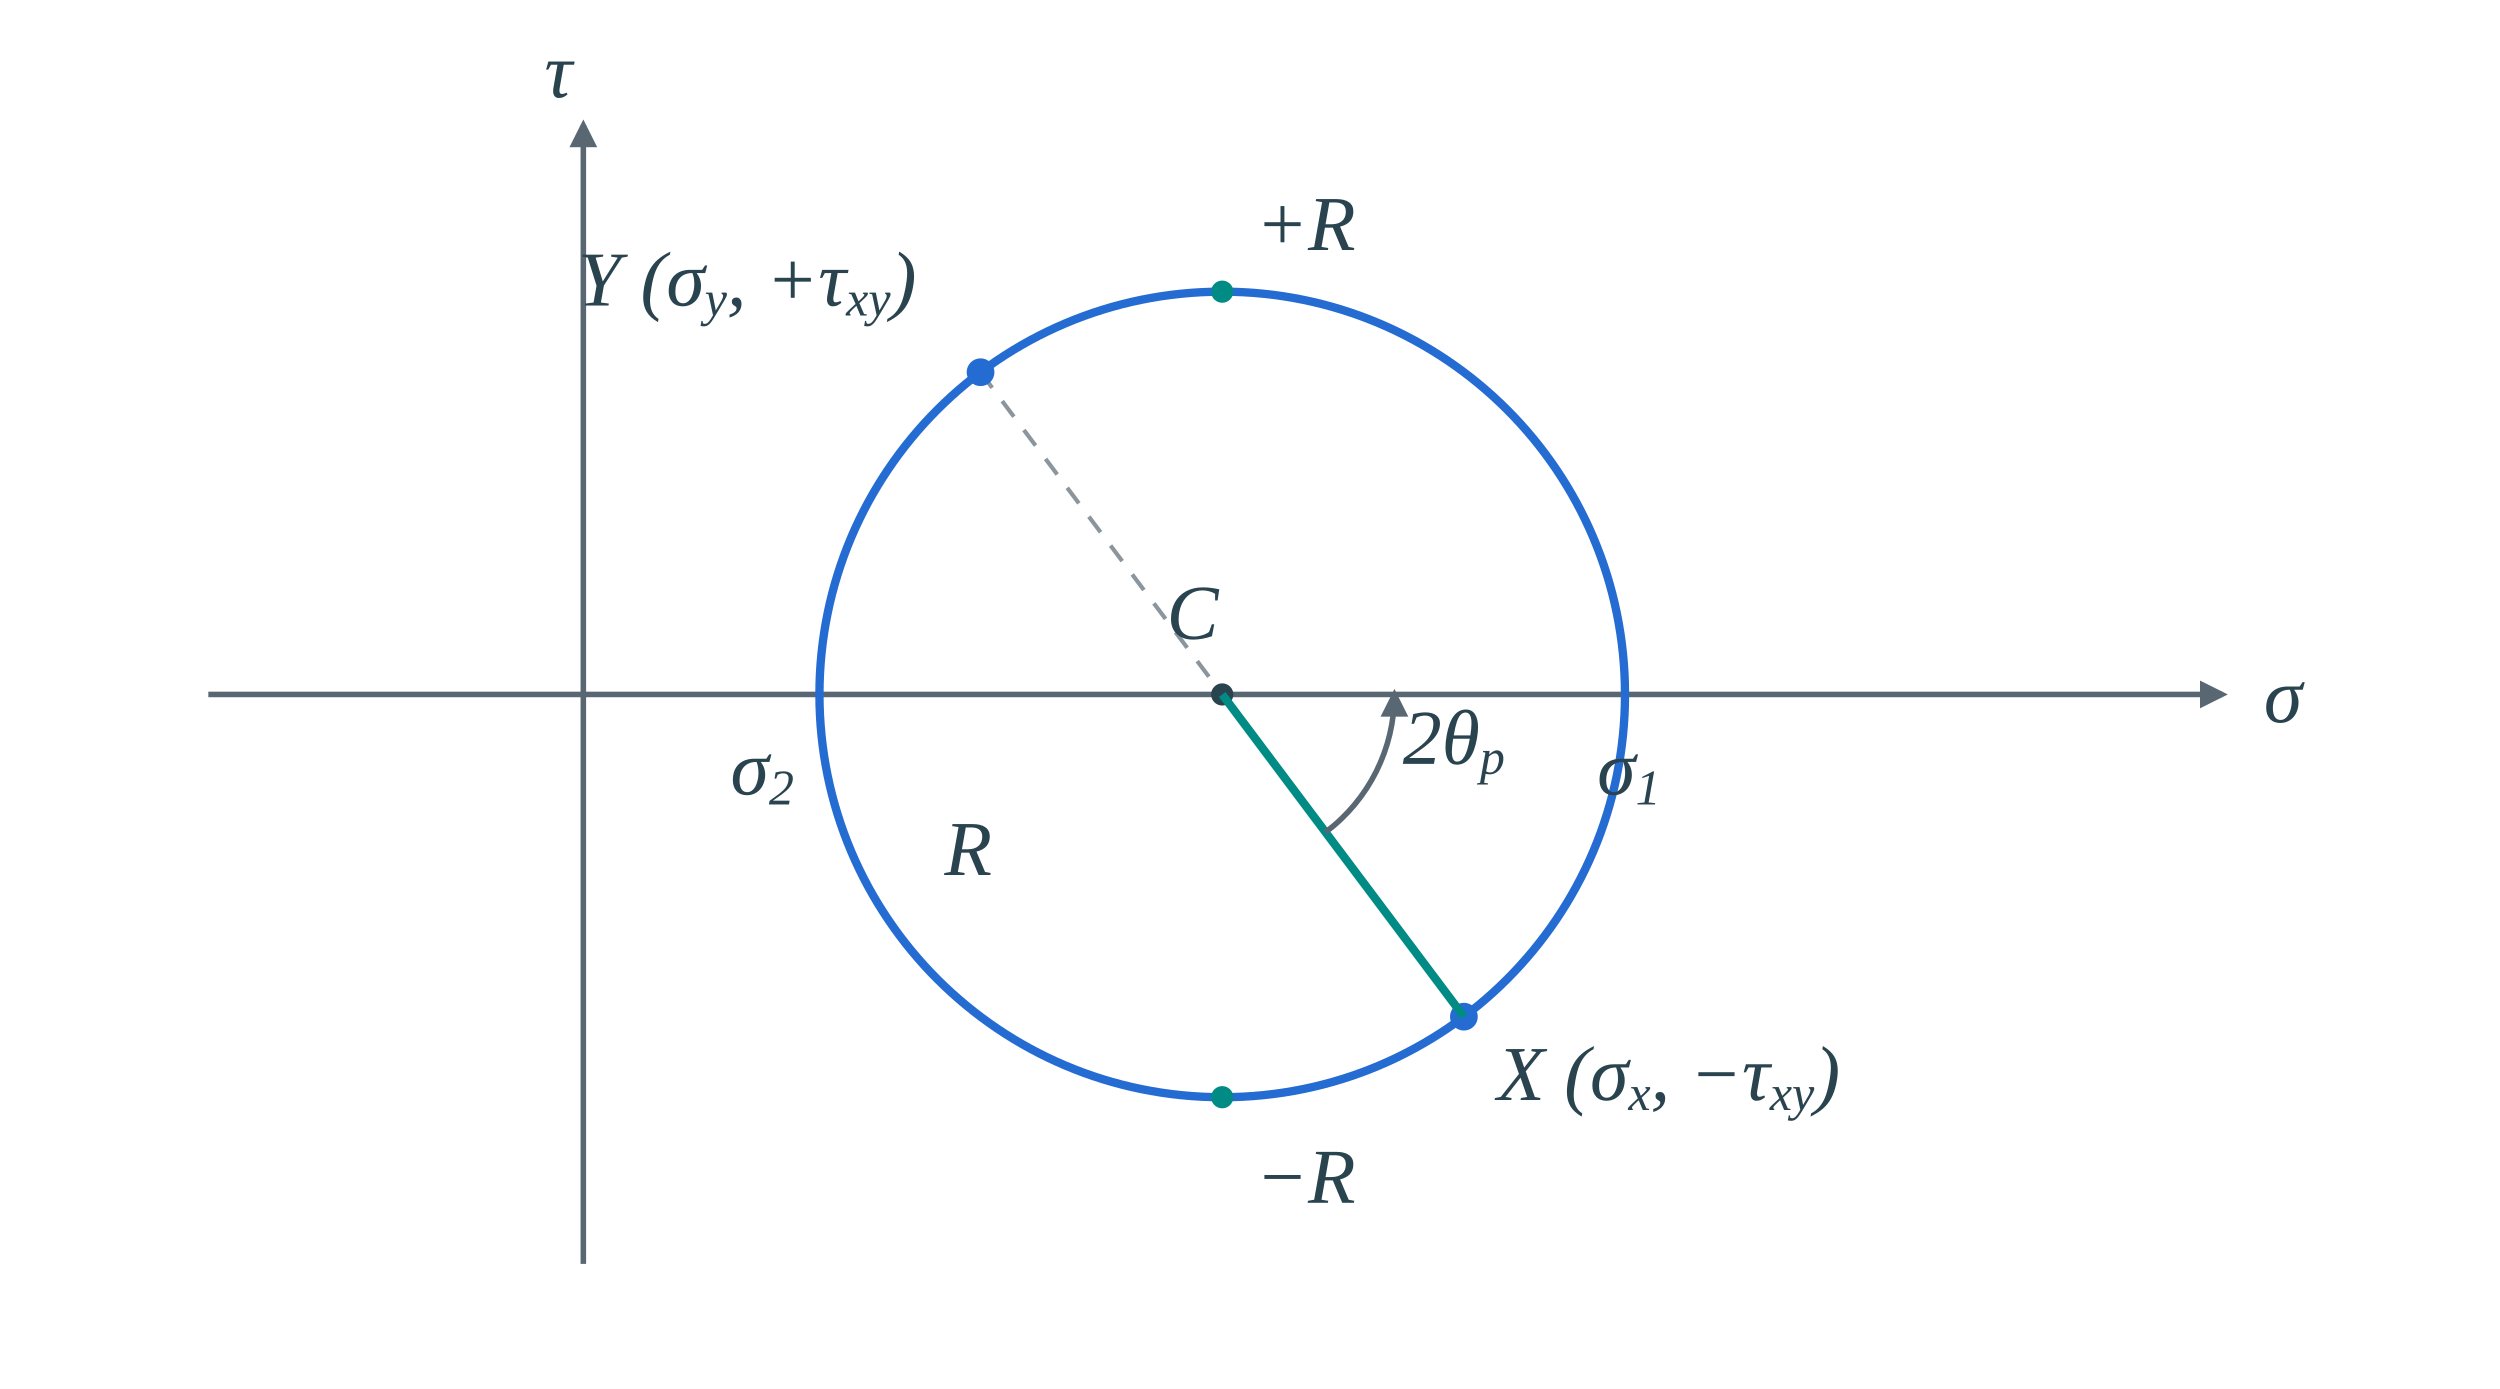
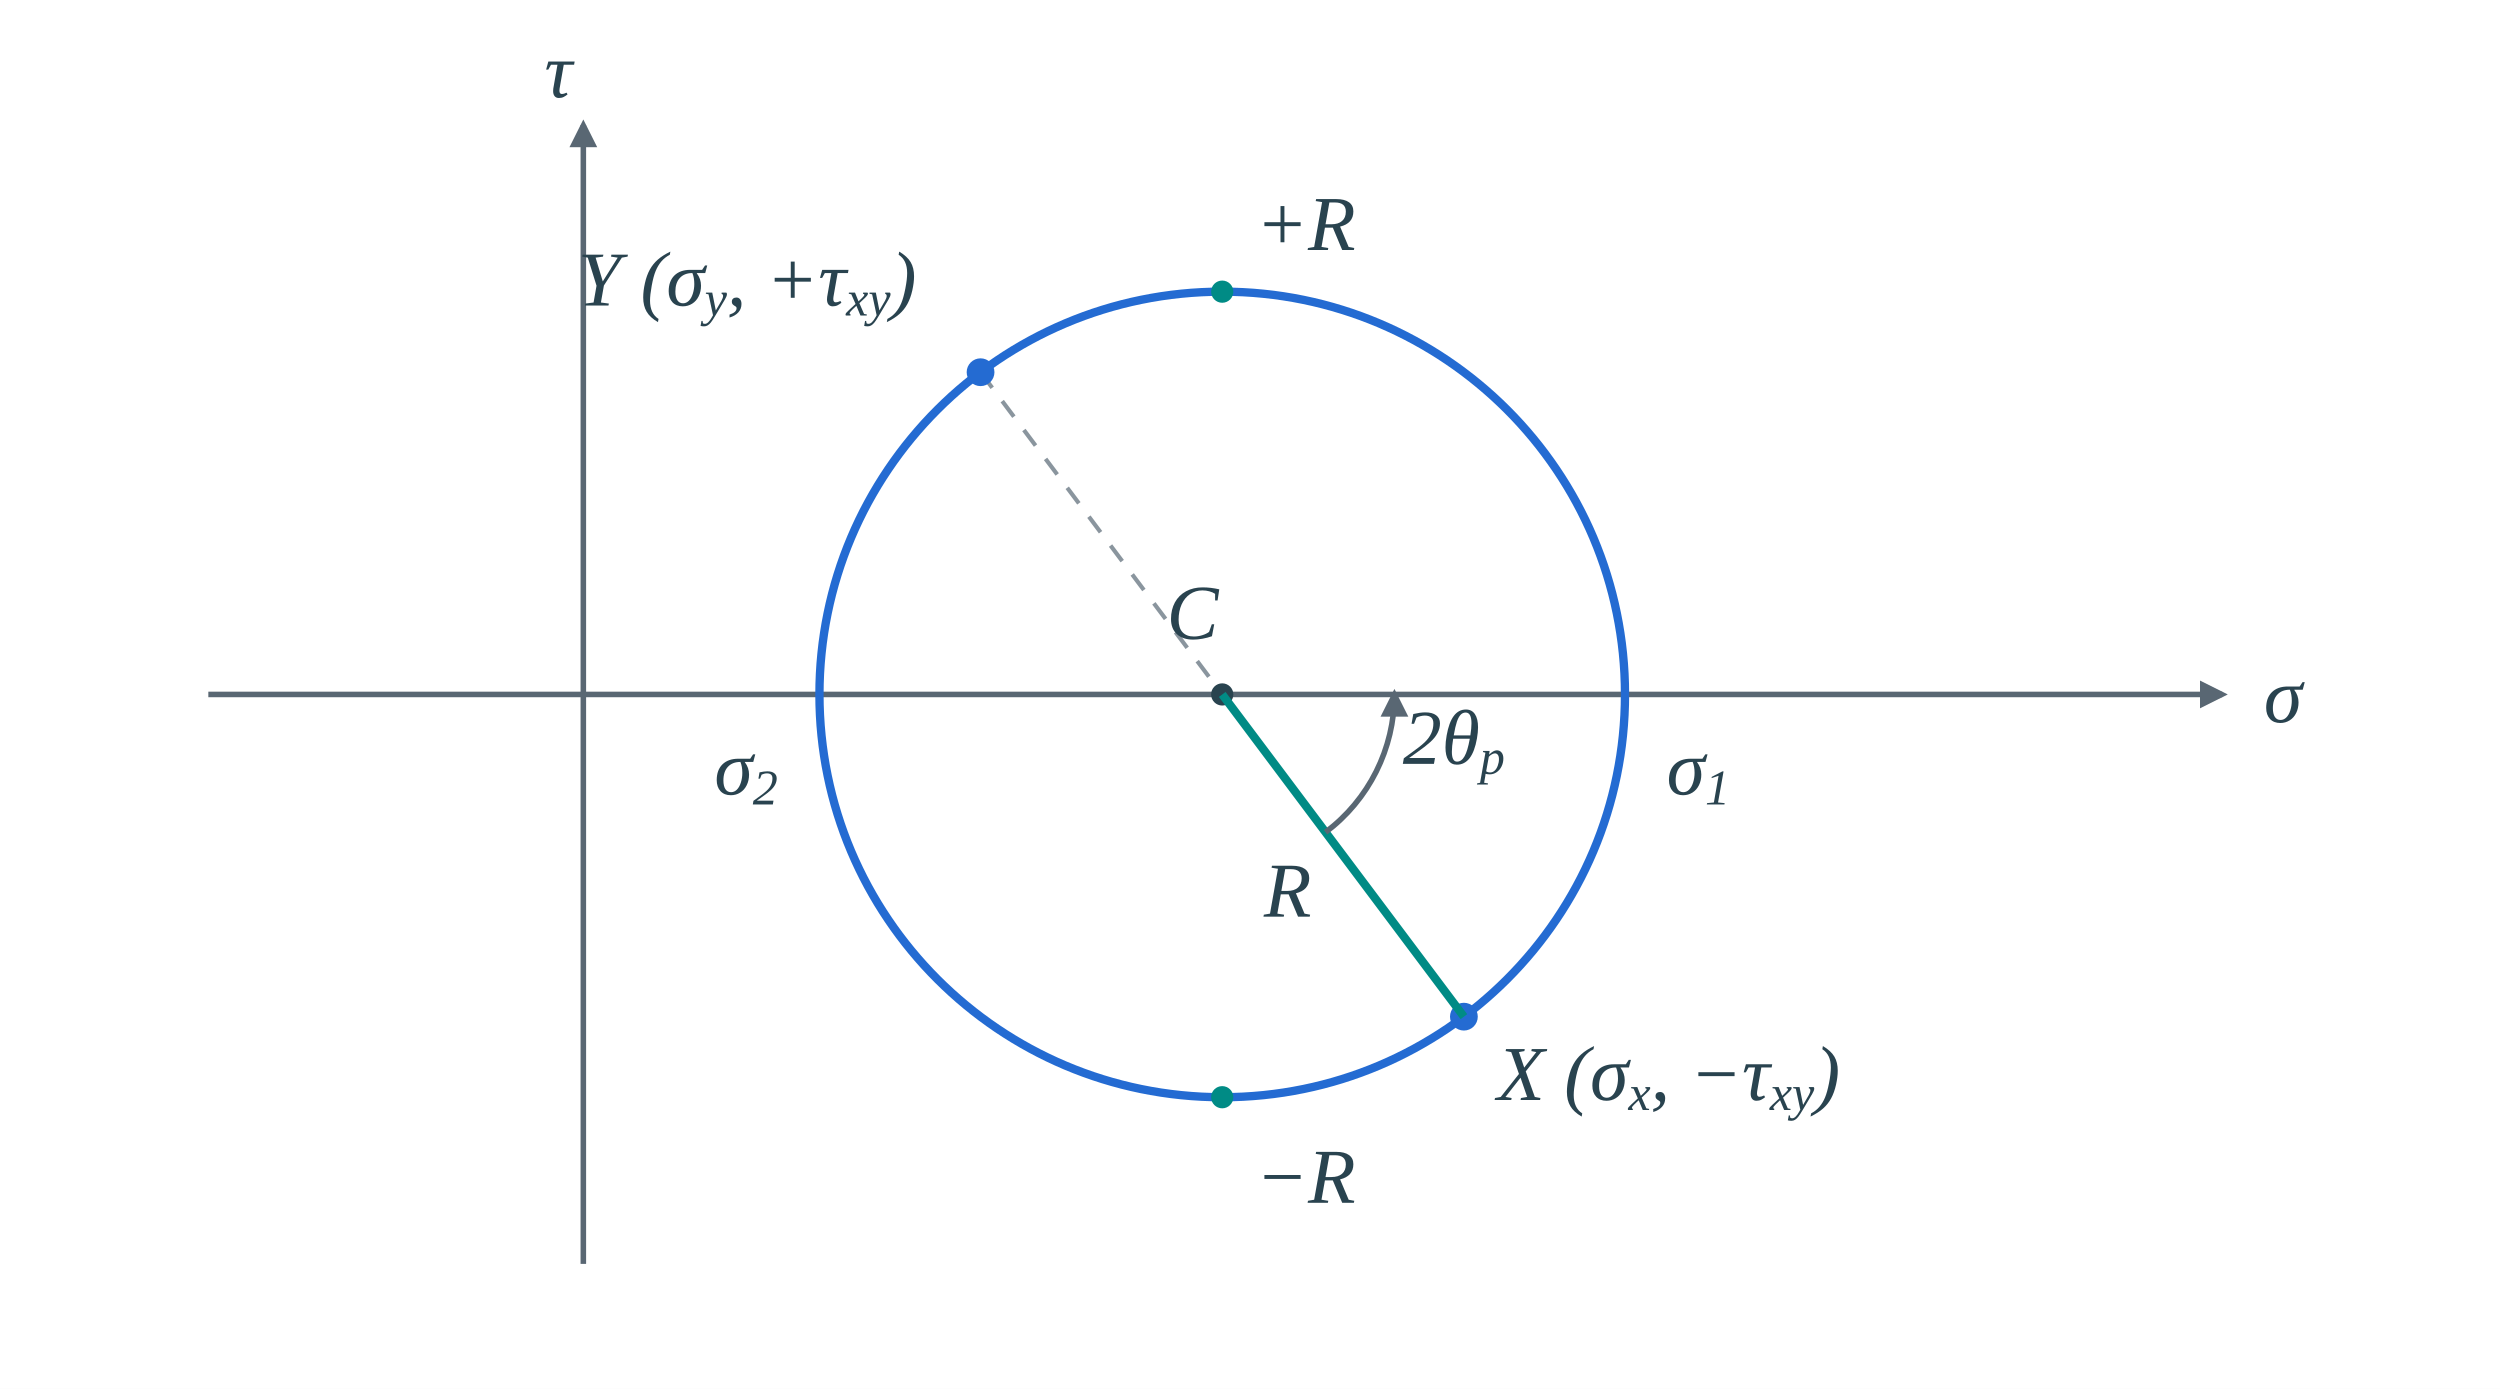
<svg xmlns="http://www.w3.org/2000/svg" viewBox="0 0 900 500" role="img" aria-labelledby="title">
  <defs>
    <marker id="load" viewBox="0 0 10 10" refX="8" refY="5" markerWidth="6" markerHeight="6" orient="auto">
      <path d="M0 0 L10 5 L0 10 Z" fill="#246bd2" stroke="none" />
    </marker>
    <marker id="shear" viewBox="0 0 10 10" refX="8" refY="5" markerWidth="6" markerHeight="6" orient="auto">
      <path d="M0 0 L10 5 L0 10 Z" fill="#008b85" stroke="none" />
    </marker>
    <marker id="axis" viewBox="0 0 10 10" refX="8" refY="5" markerWidth="5" markerHeight="5" orient="auto">
      <path d="M0 0 L10 5 L0 10 Z" fill="#596773" stroke="none" />
    </marker>
    <style>text{font-family:Arial,Helvetica,sans-serif;font-size:23px;fill:#29434f}.math{font-family:Georgia,'Times New Roman',serif;font-style:italic;font-size:28px}.small{font-size:19px}.load,.shear,.axis{fill:none;stroke-linecap:butt;stroke-width:3;marker-end:url(#load);stroke:#246bd2}.shear{stroke:#008b85;marker-end:url(#shear)}.axis{stroke:#596773;stroke-width:2;marker-end:url(#axis)}.guide{fill:none;stroke:#8a959e;stroke-width:1.5;stroke-dasharray:7 6}</style>
  </defs>
  <rect width="900" height="500" fill="white" />
  <path class="axis" d="M75 250 L800 250" />
  <path class="axis" d="M210 455 L210 45" />
  <text x="815" y="260" class="math">σ</text>
  <text x="196" y="35" class="math">τ</text>
  <circle cx="440" cy="250" r="145" fill="none" stroke="#246bd2" stroke-width="3" />
  <path class="guide" d="M353 134 L527 366" />
  <circle cx="527" cy="366" r="5" fill="#246bd2" />
  <circle cx="353" cy="134" r="5" fill="#246bd2" />
  <text x="539" y="396" class="math">X (σ<tspan font-size="18" baseline-shift="sub">x</tspan>, −τ<tspan font-size="18" baseline-shift="sub">xy</tspan>)</text>
  <text x="208" y="110" class="math">Y (σ<tspan font-size="18" baseline-shift="sub">y</tspan>, +τ<tspan font-size="18" baseline-shift="sub">xy</tspan>)</text>
  <circle cx="440" cy="250" r="4" fill="#29434f" />
  <text x="420" y="230" class="math">C</text>
  <path d="M440 250 L527 366" stroke="#008b85" stroke-width="3" />
-   <text x="340" y="315" class="math">R</text>
-   <text x="263" y="286" class="math">σ<tspan font-size="18" baseline-shift="sub">2</tspan>
+   <text x="455" y="330" class="math">R</text>
+   <text x="280" y="286" class="math" text-anchor="end">σ<tspan font-size="18" baseline-shift="sub">2</tspan>
  </text>
-   <text x="575" y="286" class="math">σ<tspan font-size="18" baseline-shift="sub">1</tspan>
+   <text x="600" y="286" class="math">σ<tspan font-size="18" baseline-shift="sub">1</tspan>
  </text>
  <circle cx="440" cy="105" r="4" fill="#008b85" />
  <text x="452" y="90" class="math">+R</text>
  <circle cx="440" cy="395" r="4" fill="#008b85" />
  <text x="452" y="433" class="math">−R</text>
  <path class="axis" d="M477.2 299.6 A62 62 0 0 0 502 250" />
  <text x="505" y="275" class="math">2θ<tspan font-size="18" baseline-shift="sub">p</tspan>
  </text>
</svg>
